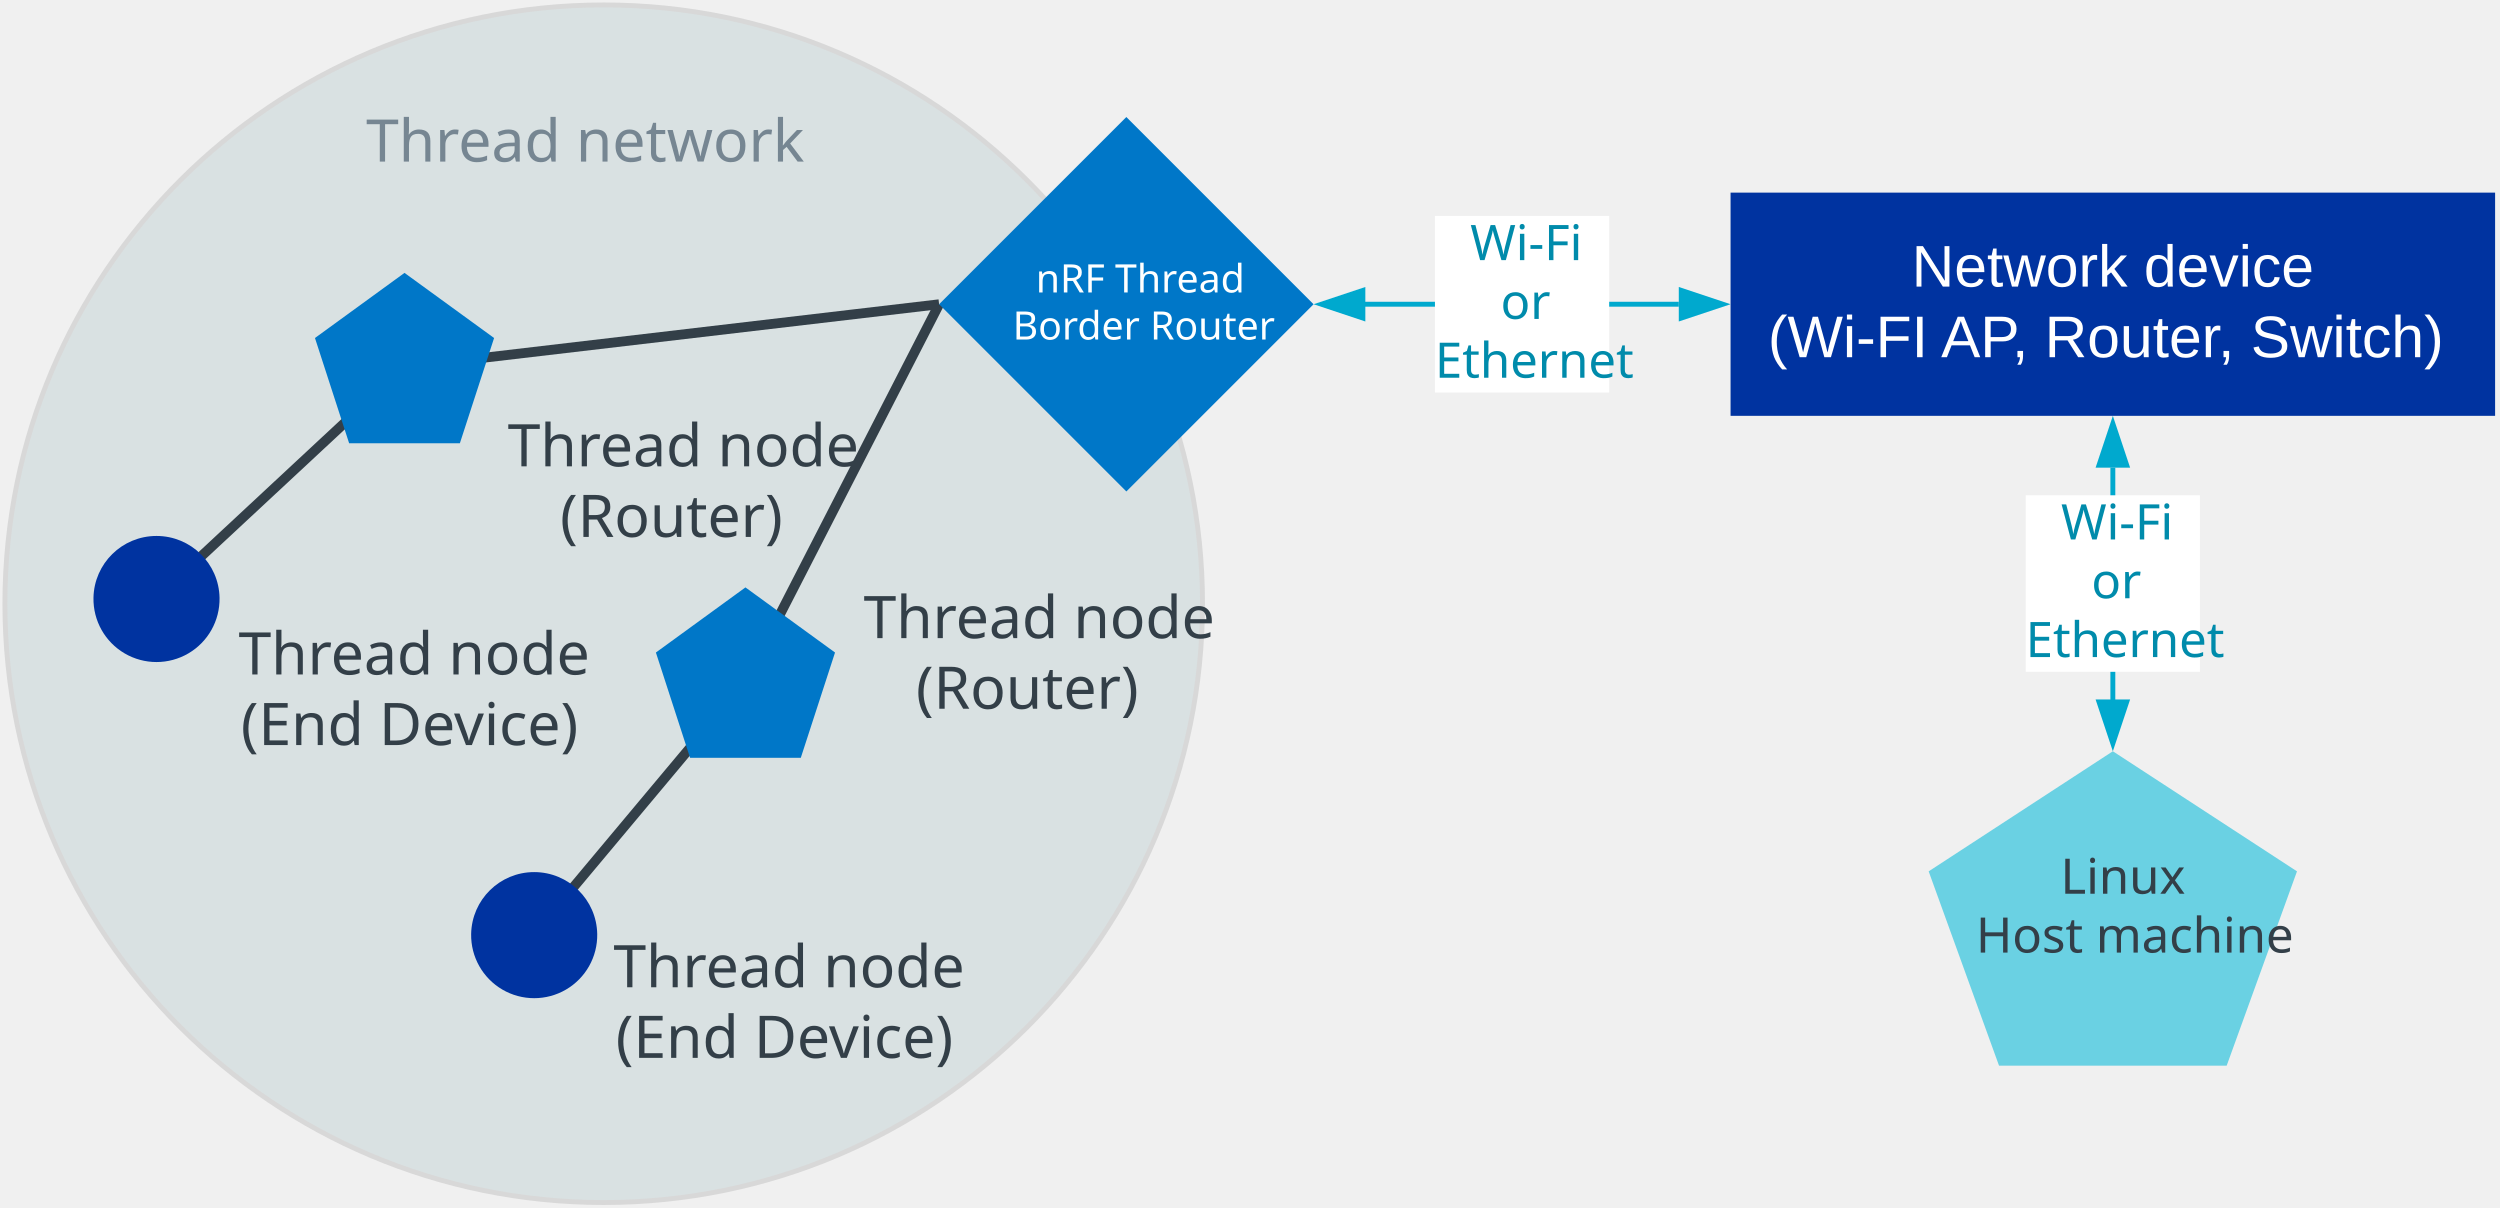
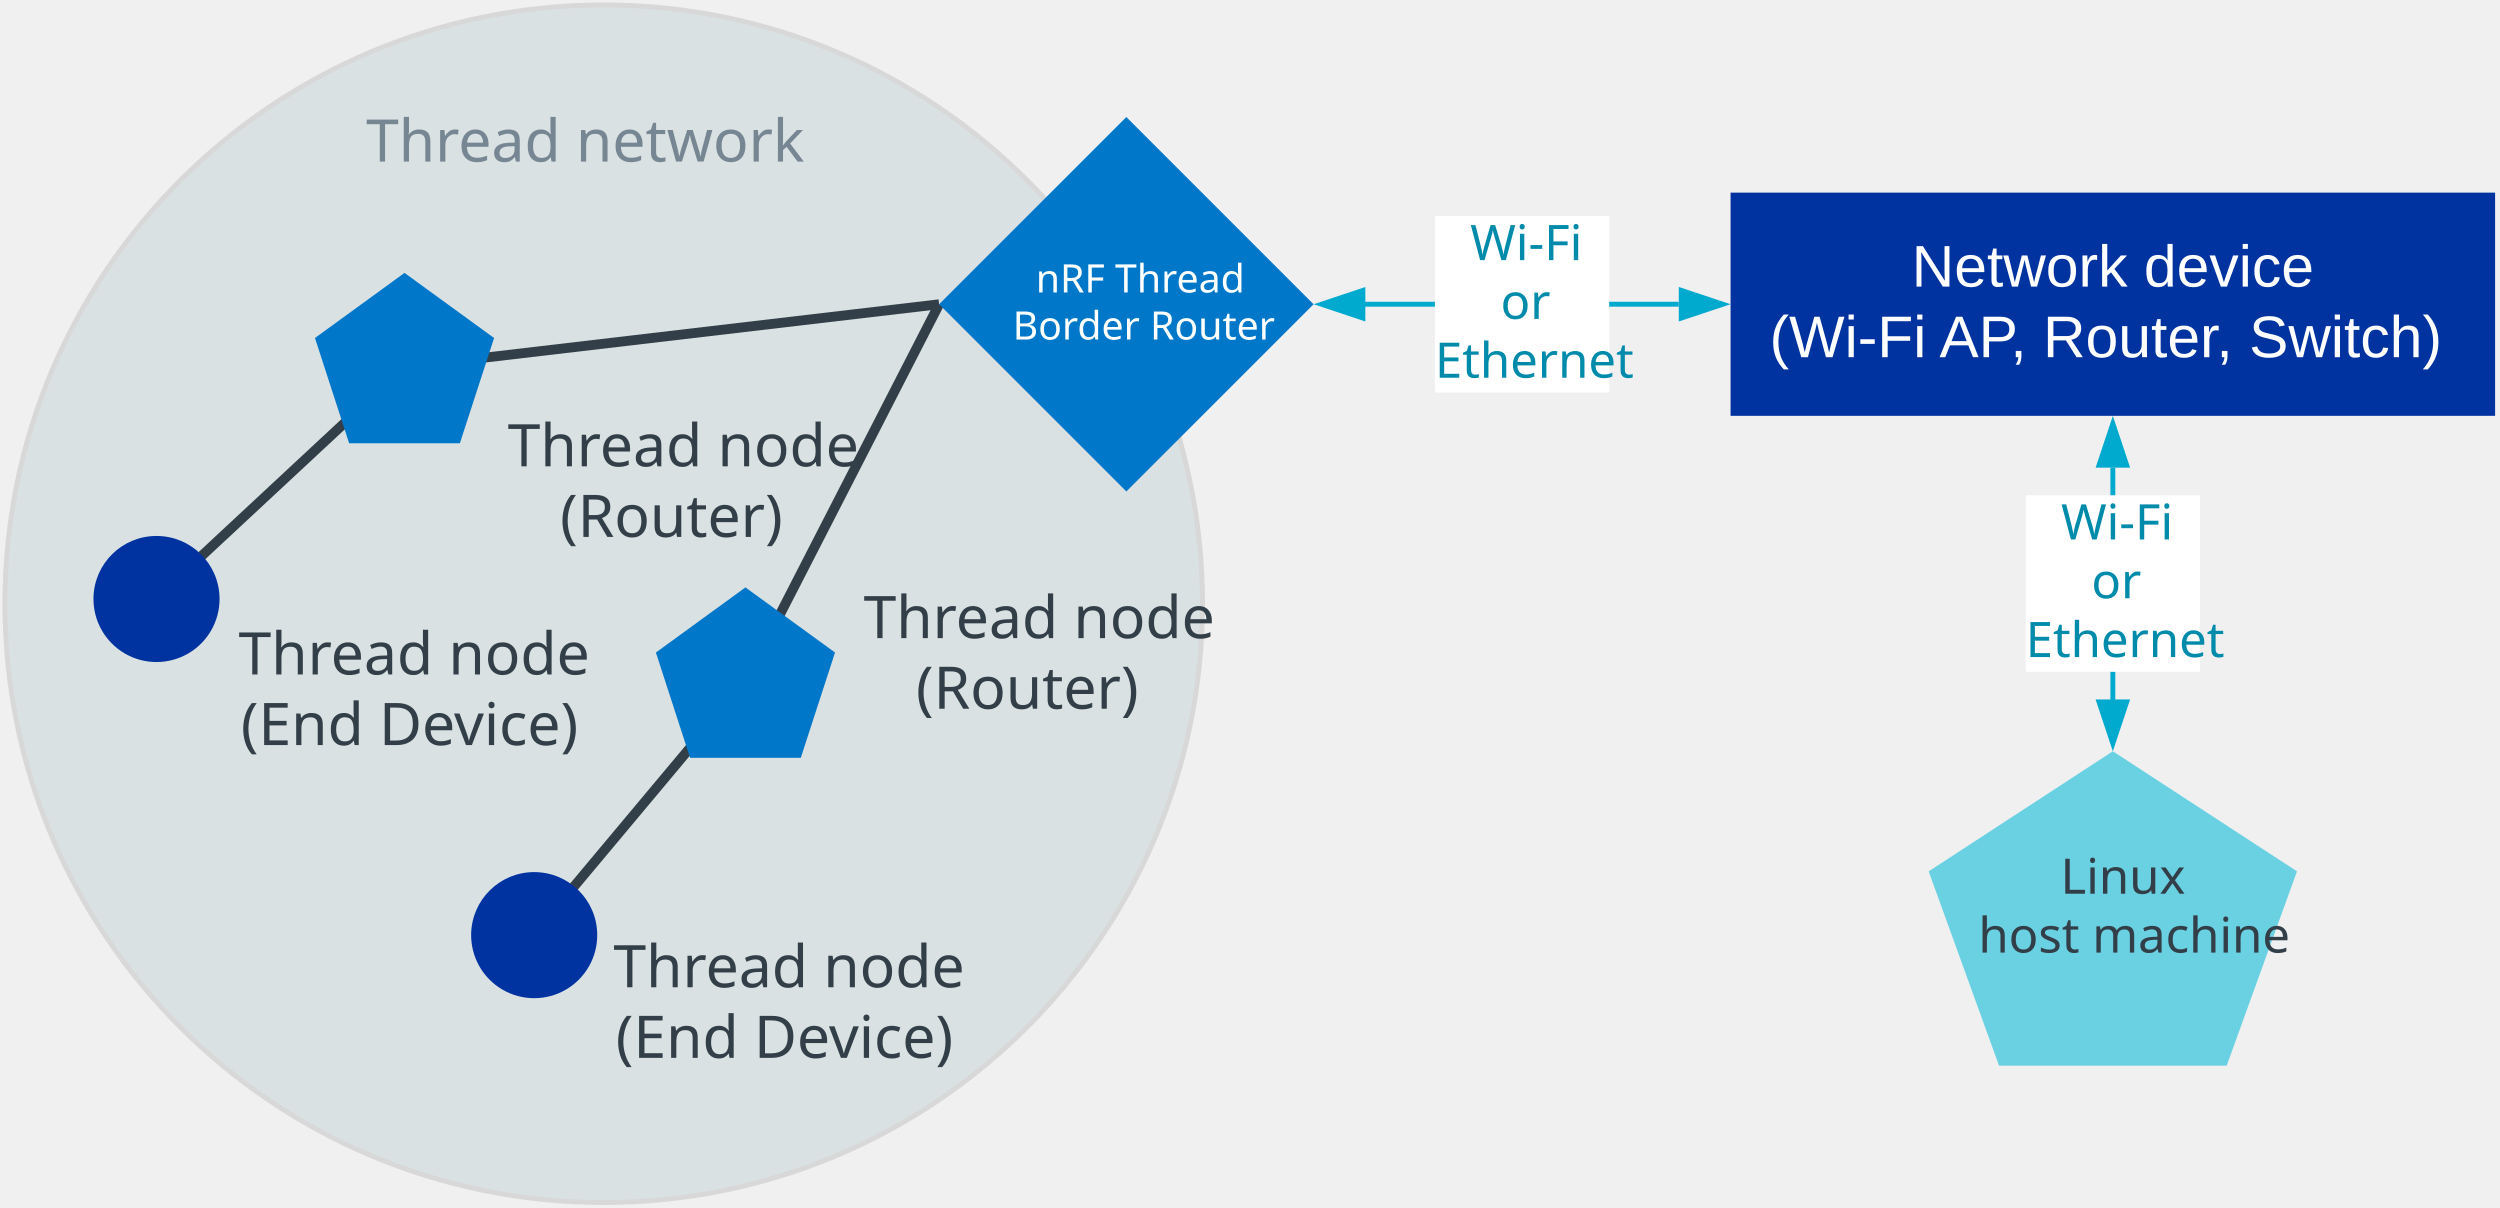
<svg xmlns="http://www.w3.org/2000/svg" xmlns:xlink="http://www.w3.org/1999/xlink" width="7.081in" height="3.42in" viewBox="0 0 509.81 246.217" xml:space="preserve" color-interpolation-filters="sRGB" class="st17">
  <style type="text/css">
	
		.st1 {fill:#d9e1e2;stroke:#d8d8d8;stroke-width:1}
		.st2 {stroke:#333f48;stroke-linecap:butt;stroke-width:2}
		.st3 {fill:none;stroke:none;stroke-width:1}
		.st4 {fill:#768692;font-family:Calibri;font-size:1em}
		.st5 {fill:#0033a0;stroke:none;stroke-width:1}
		.st6 {fill:#333f48;font-family:Calibri;font-size:1em}
		.st7 {font-size:1em}
		.st8 {fill:#0077c8;stroke:none;stroke-width:1}
		.st9 {fill:#6ad1e3;stroke:none;stroke-width:1}
		.st10 {fill:#333f48;font-family:Calibri;font-size:0.833em}
		.st11 {fill:#feffff;font-family:Calibri;font-size:0.667em}
		.st12 {fill:#ffffff;font-family:Arial;font-size:1em}
		.st13 {marker-end:url(#mrkr13-66);marker-start:url(#mrkr13-64);stroke:#00a9ce;stroke-linecap:butt;stroke-width:1}
		.st14 {fill:#00a9ce;fill-opacity:1;stroke:#00a9ce;stroke-opacity:1;stroke-width:0.284}
- 		.st15 {fill:#ffffff;stroke:none;stroke-linecap:butt;stroke-width:7.2}
+ 		.st15 {fill:#ffffff;stroke:none;stroke-linecap:butt}
		.st16 {fill:#008bab;font-family:Calibri;font-size:0.833em}
		.st17 {fill:none;fill-rule:evenodd;font-size:12px;overflow:visible;stroke-linecap:square;stroke-miterlimit:3}
	
	</style>
  <defs id="Markers">
    <g id="lend13">
      <path d="M 3 1 L 0 0 L 3 -1 L 3 1 " style="stroke:none" />
    </g>
    <marker id="mrkr13-64" class="st14" refX="10.2" orient="auto" markerUnits="strokeWidth" overflow="visible">
      <use xlink:href="#lend13" transform="scale(3.52) " />
    </marker>
    <marker id="mrkr13-66" class="st14" refX="-10.56" orient="auto" markerUnits="strokeWidth" overflow="visible">
      <use xlink:href="#lend13" transform="scale(-3.52,-3.52) " />
    </marker>
  </defs>
  <g>
    <g id="shape1415-1" transform="translate(1,-1)">
      <path d="M0 124.11 A122.109 122.109 0 0 1 244.22 124.11 A122.109 122.109 0 1 1 0 124.11 Z" class="st1" />
    </g>
    <g id="shape1416-3" transform="translate(82.4953,-171.369)">
      <path d="M0 246.22 L-50.58 293.29" class="st2" />
    </g>
    <g id="shape1419-6" transform="translate(191.508,-184.863)">
      <path d="M0 246.9 L-109.01 259.71" class="st2" />
    </g>
    <g id="shape1420-9" transform="translate(152.02,-107.231)">
      <path d="M0 246.22 L39.49 169.27" class="st2" />
    </g>
    <g id="shape1422-12" transform="translate(152.02,-107.231)">
      <path d="M0 246.22 L-43.08 297.7" class="st2" />
    </g>
    <g id="shape1438-15" transform="translate(69.7728,-209.235)">
      <rect x="0" y="230.946" width="87.663" height="15.271" class="st3" />
      <text x="4.88" y="242.18" class="st4">Thread network</text>
    </g>
    <g id="group1439-18" transform="translate(83.6135,-24.9758)">
      <g id="shape1423-19" transform="translate(12.4653,-17.9194)">
        <path d="M0 233.36 A12.857 12.857 0 0 1 25.71 233.36 A12.857 12.857 0 1 1 0 233.36 Z" class="st5" />
      </g>
      <g id="shape1425-21" transform="translate(31.5565,-9.95103)">
        <rect x="0" y="233.491" width="81.829" height="12.726" class="st3" />
        <text x="9.92" y="236.25" class="st6">Thread node <tspan x="10.4" dy="1.2em" class="st7">(End Device)</tspan>
        </text>
      </g>
    </g>
    <g id="group1440-25" transform="translate(6.54127,-93.523)">
      <g id="shape1432-26" transform="translate(12.5198,-17.9194)">
        <path d="M0 233.36 A12.857 12.857 0 0 1 25.71 233.36 A12.857 12.857 0 1 1 0 233.36 Z" class="st5" />
      </g>
      <g id="shape1434-28" transform="translate(34.5525,-5.19318)">
        <rect x="0" y="233.491" width="77.072" height="12.726" class="st3" />
        <text x="7.55" y="236.25" class="st6">Thread node <tspan x="8.02" dy="1.2em" class="st7">(End Device)</tspan>
        </text>
      </g>
    </g>
    <g id="group1441-32" transform="translate(65.117,-131.831)">
      <g id="shape1430-33" transform="translate(7.99361E-15,-23.9979)">
        <path d="M17.37 211.47 L-0.89 224.75 L6.08 246.22 L28.66 246.22 L35.64 224.75 L17.37 211.47 Z" class="st8" />
      </g>
      <g id="shape1435-35" transform="translate(28.4866,-8.06392)">
        <rect x="0" y="230.946" width="81.829" height="15.271" class="st3" />
        <text x="9.92" y="234.98" class="st6">Thread node <tspan x="20.61" dy="1.2em" class="st7">(Router)</tspan>
        </text>
      </g>
    </g>
    <g id="group1442-39" transform="translate(152.006,-93.523)">
      <g id="shape1429-40" transform="translate(-17.3641,1.83163)">
        <path d="M17.37 211.47 L-0.89 224.75 L6.08 246.22 L28.66 246.22 L35.64 224.75 L17.37 211.47 Z" class="st8" />
      </g>
      <g id="shape1433-42" transform="translate(14.1732,-3.06007)">
        <rect x="0" y="214.401" width="81.829" height="31.817" class="st3" />
        <text x="9.92" y="226.71" class="st6">Thread node <tspan x="20.61" dy="1.2em" class="st7">(Router)</tspan>
        </text>
      </g>
    </g>
    <g id="shape1476-46" transform="translate(395.141,-28.9073)">
      <path d="M35.72 182.1 L-1.84 206.59 L12.51 246.22 L58.93 246.22 L73.27 206.59 L35.72 182.1 Z" class="st9" />
-       <text x="25.05" y="211.16" class="st10">Linux <tspan x="7.81" dy="1.2em" class="st7">Host machine</tspan>
+       <text x="25.05" y="211.16" class="st10">Linux <tspan x="8.3" dy="1.2em" class="st7">host machine</tspan>
      </text>
    </g>
    <g id="shape1479-50" transform="translate(191.508,-146.005)">
      <path d="M0 208.04 L38.18 169.86 L76.36 208.04 L38.18 246.22 L0 208.04 Z" class="st8" />
      <text x="19.71" y="205.64" class="st11">nRF Thread <tspan x="15" dy="1.2em" class="st7">Border Router</tspan>
      </text>
    </g>
    <g id="shape1480-54" transform="translate(352.905,-161.424)">
      <rect x="0" y="200.699" width="155.906" height="45.518" class="st5" />
-       <text x="36.94" y="219.86" class="st12">Network device <tspan x="7.61" dy="1.2em" class="st7">(Wi</tspan>-FI AP, Router, Switch)</text>
+       <text x="36.94" y="219.86" class="st12">Network device <tspan x="7.94" dy="1.2em" class="st7">(Wi</tspan>-Fi AP, Router, Switch)</text>
    </g>
    <g id="shape1481-58" transform="translate(267.865,-177.097)">
      <path d="M10.2 239.13 L10.56 239.13 L74.48 239.13" class="st13" />
      <rect x="24.756" y="221.131" width="35.528" height="36" class="st15" />
      <text x="31.95" y="230.13" class="st16">Wi-Fi <tspan x="38.14" dy="1.2em" class="st7">or </tspan>
        <tspan x="24.76" dy="1.2em" class="st7">Ethernet</tspan>
      </text>
    </g>
    <g id="shape1482-71" transform="translate(423.771,-93.0233)">
      <path d="M7.09 236.02 L7.09 235.66 L7.09 188.38" class="st13" />
      <rect x="-10.677" y="194.017" width="35.528" height="36" class="st15" />
      <text x="-3.48" y="203.02" class="st16">Wi-Fi <tspan x="2.71" dy="1.2em" class="st7">or </tspan>
        <tspan x="-10.68" dy="1.2em" class="st7">Ethernet</tspan>
      </text>
    </g>
  </g>
</svg>
